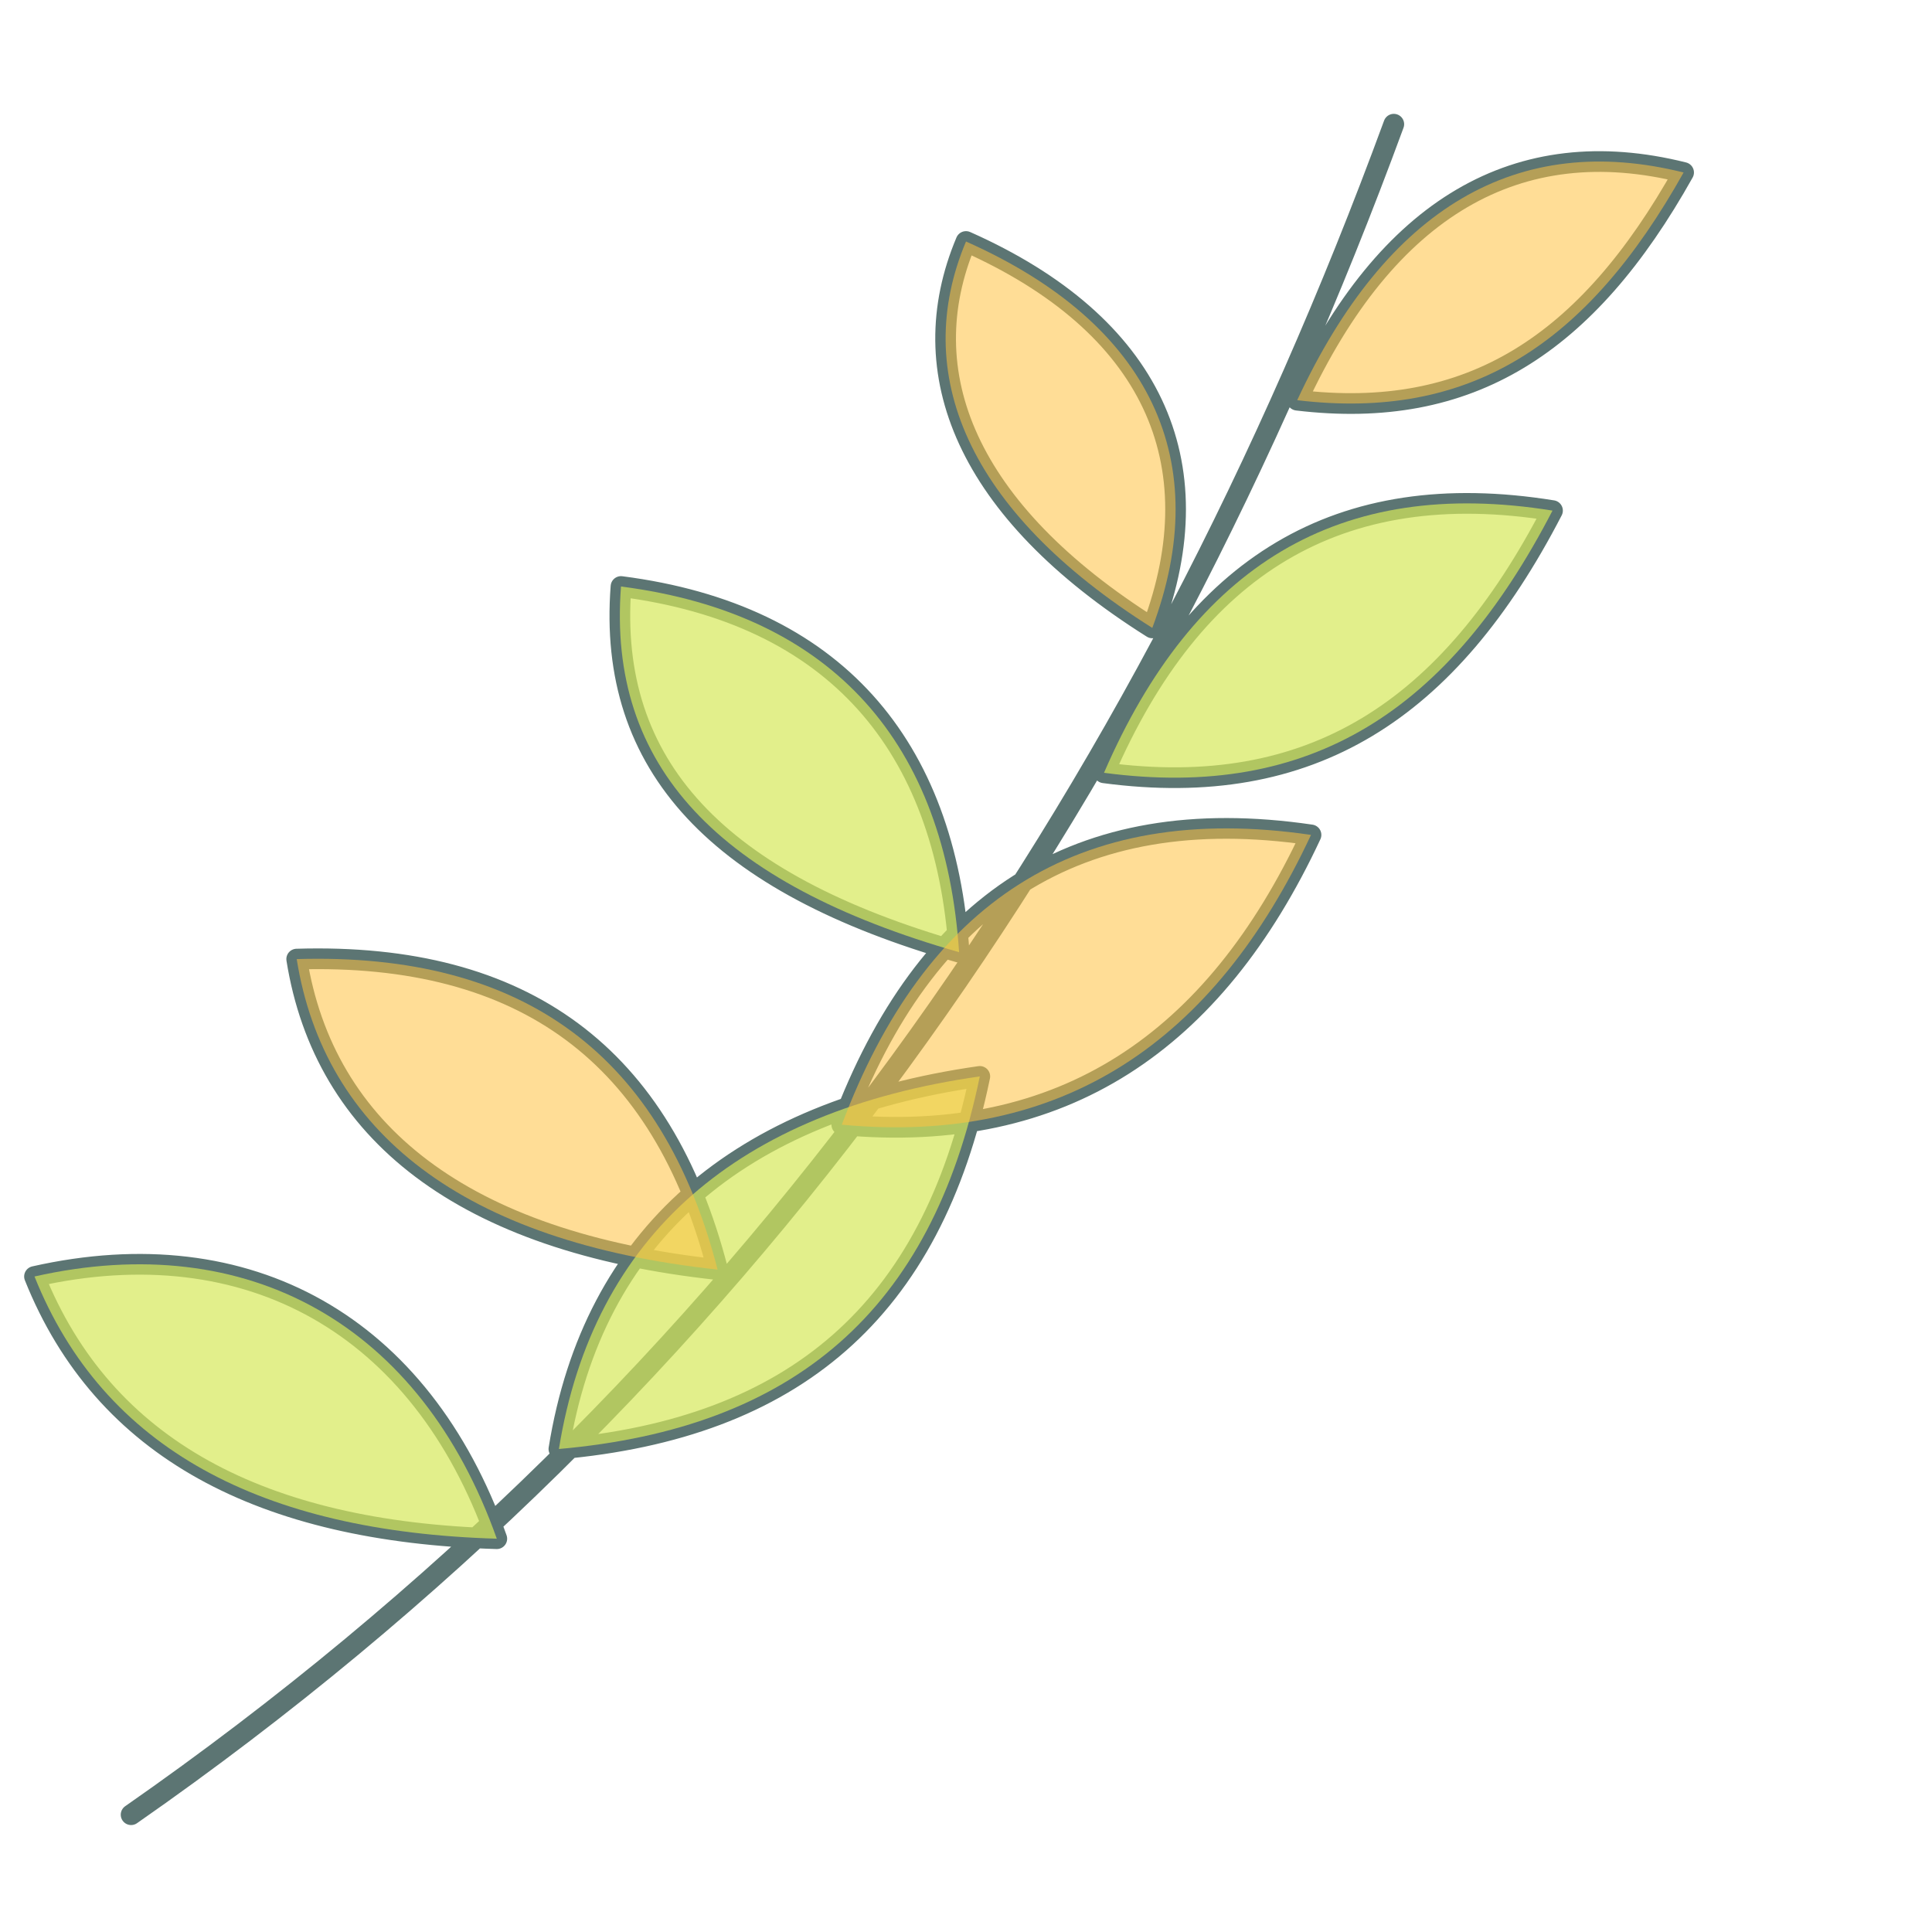
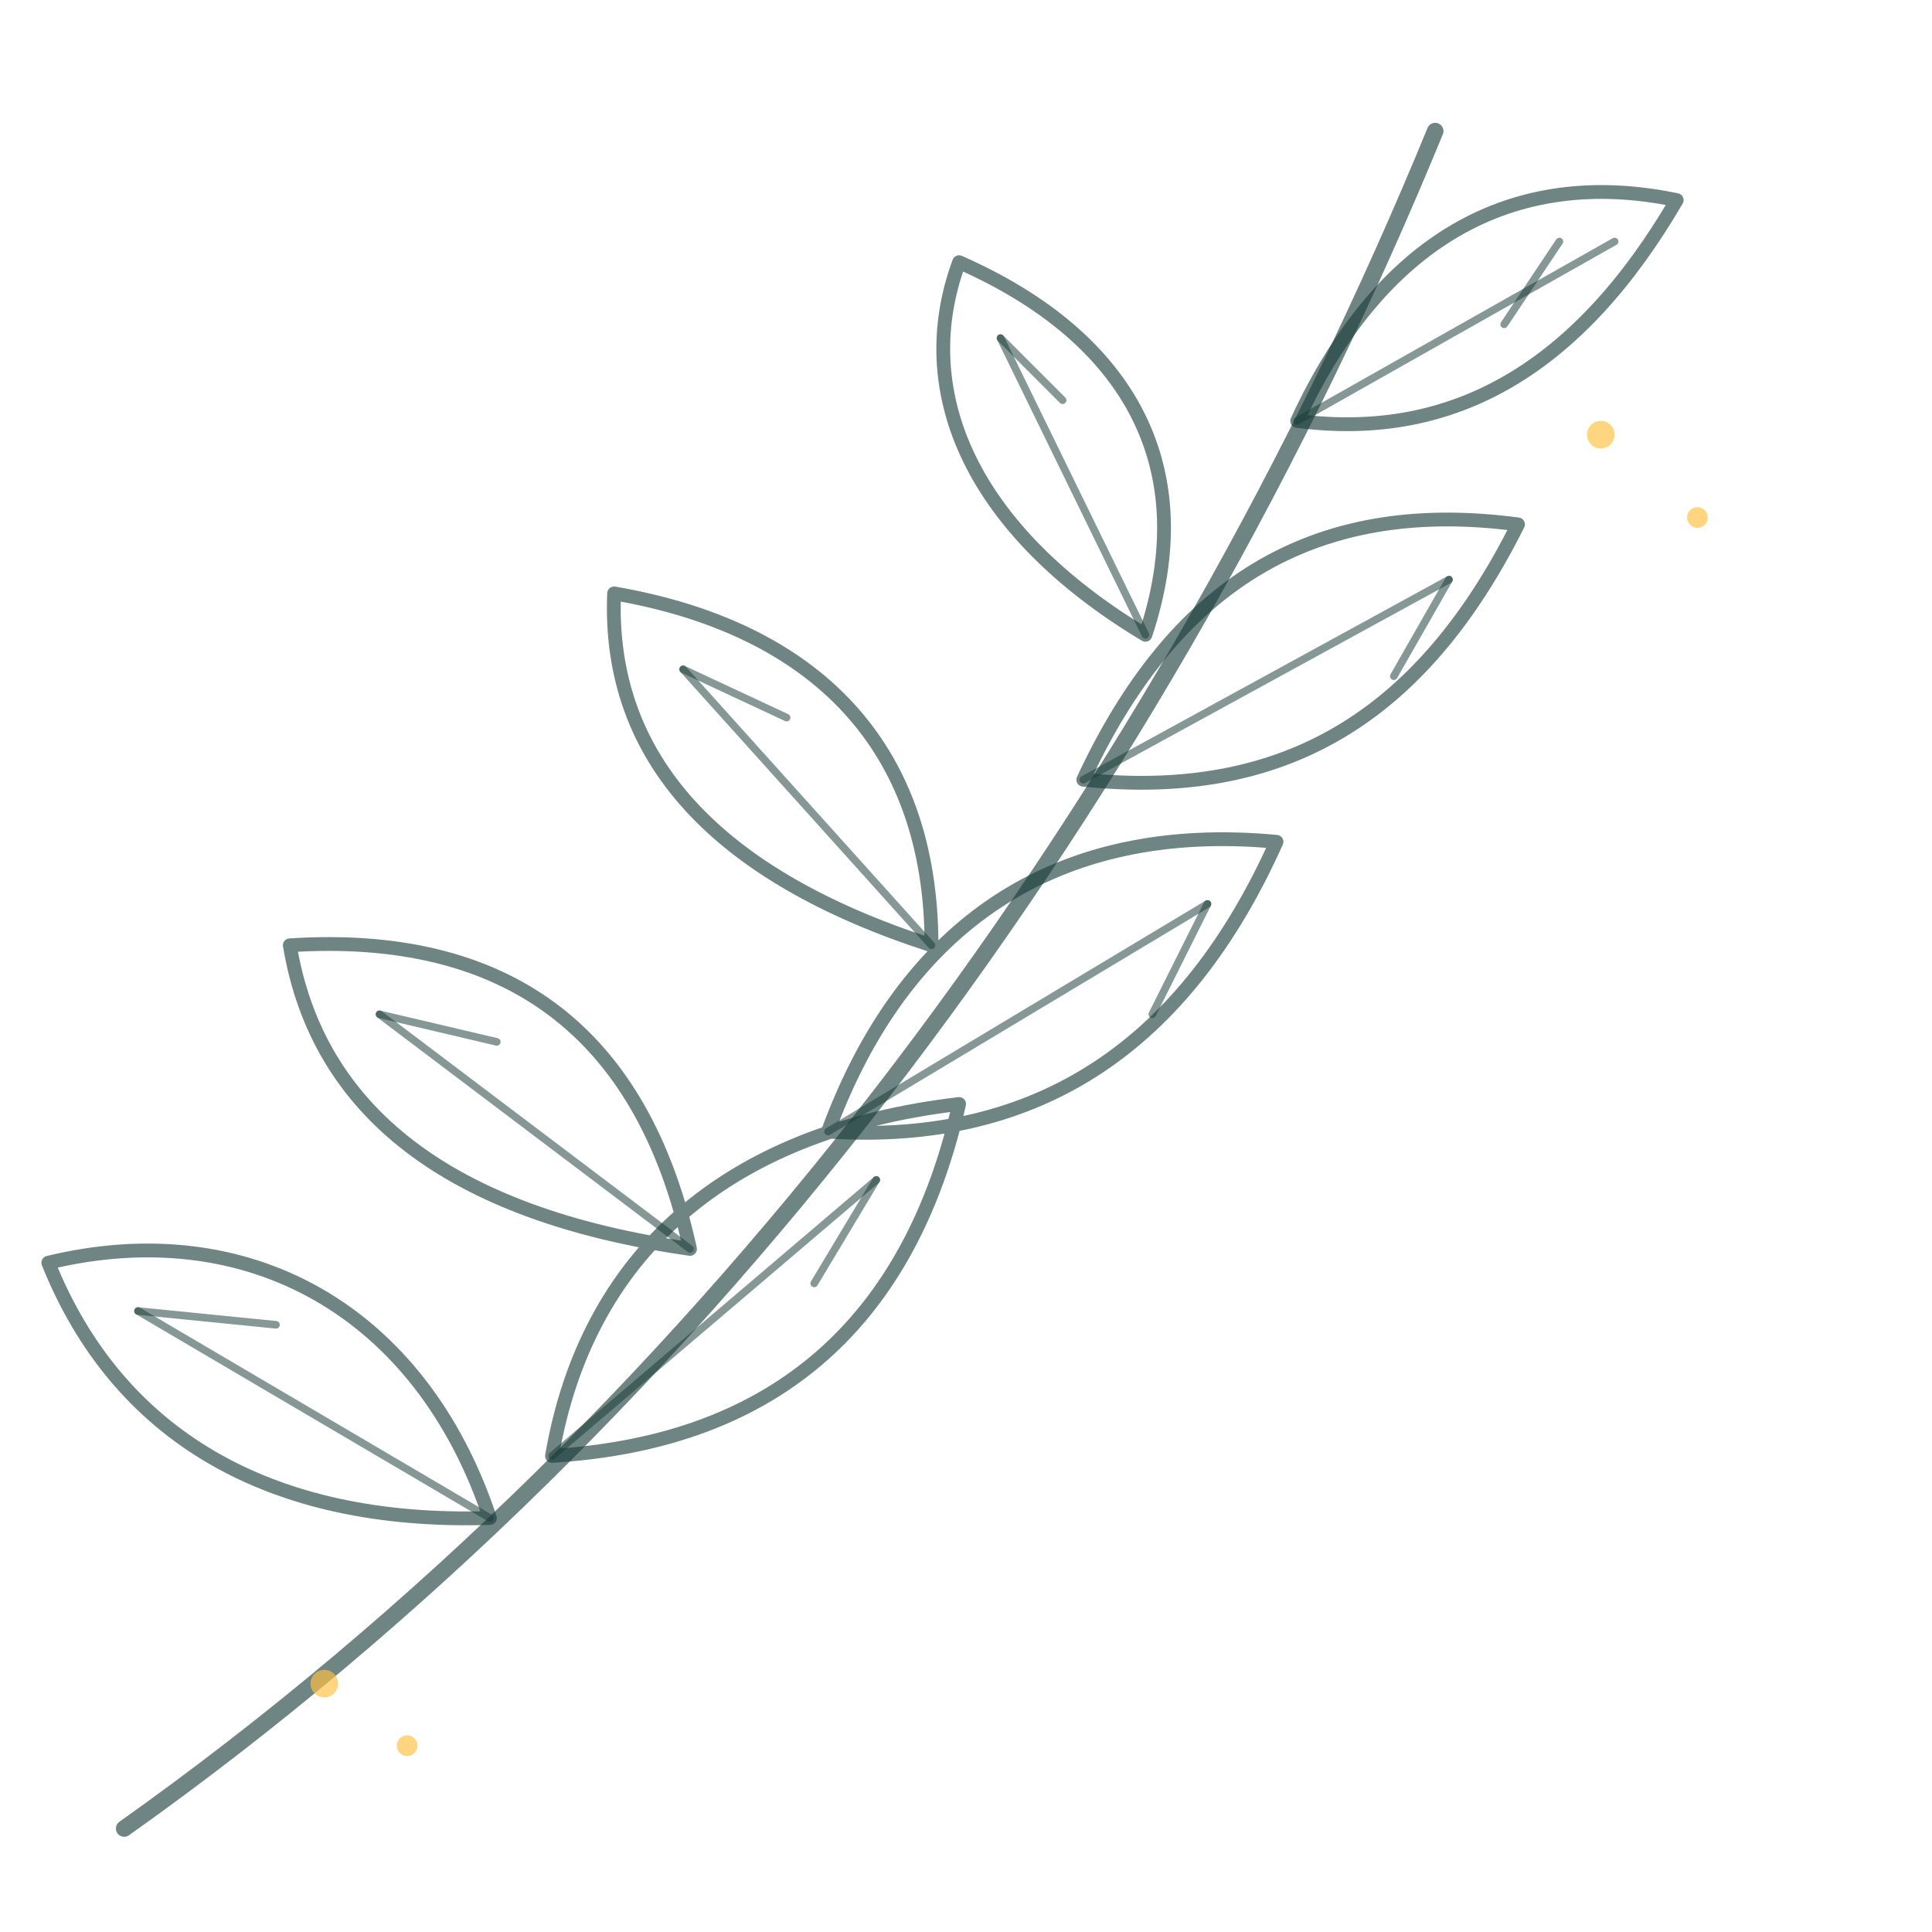
<svg xmlns="http://www.w3.org/2000/svg" viewBox="0 0 280 280" fill="none">
-   <g stroke="#173B37" stroke-linecap="round" stroke-linejoin="round" opacity=".7">
-     <path d="M19 263c89-62 147-147 183-245M72 223c-34-1-57-13-67-38 31-7 56 7 67 38M104 184c-37-4-57-20-61-45 33-1 53 14 61 45M139 138c-35-10-51-27-49-53 31 4 47 23 49 53M167 91c-27-17-35-37-27-56 27 12 36 32 27 56M81 210c5-31 26-49 61-54-7 34-27 51-61 54M122 163c12-32 34-47 68-42-14 30-36 45-68 42M160 112c13-30 34-43 65-38-15 29-35 42-65 38M188 58c13-28 32-39 56-33-14 25-31 36-56 33" stroke-width="3" />
+   <g stroke="#173B37" stroke-opacity=".62" stroke-linecap="round" stroke-linejoin="round">
+     <path d="M18 265c86-61 151-151 190-246" stroke-width="2.4" />
+     <path d="M71 220C39 221 17 208 7 183c29-7 54 7 64 37Zm29-39c-35-5-54-20-58-44 31-2 51 12 58 44Zm35-44c-31-10-47-27-46-51 29 5 46 22 46 51Zm31-45c-25-15-34-35-27-54 25 11 35 30 27 54ZM80 211c5-29 25-47 59-51-7 31-26 49-59 51Zm40-47c11-30 33-45 65-42-13 29-34 44-65 42Zm37-51c13-28 33-41 63-37-14 28-34 40-63 37Zm31-52c12-26 31-37 55-32-14 24-32 35-55 32Z" stroke-width="2" />
+     <g stroke-width="1.1" stroke-opacity=".52">
+       <path d="M71 220 20 190m80-9-45-34m80-10-36-40m67-5-21-43M80 211l47-40m-7-7 55-33m-18-18 53-29m-22-23 46-26" />
+       <path d="m20 190 20 2m15-45 17 4m27-54 15 7m31-55 9 9m-27 113-9 15m57-55-8 16m43-63-8 14m24-63-8 12" />
+     </g>
  </g>
-   <g fill="#D6E85A" fill-opacity=".7">
-     <path d="M72 223c-34-1-57-13-67-38 31-7 56 7 67 38M139 138c-35-10-51-27-49-53 31 4 47 23 49 53M81 210c5-31 26-49 61-54-7 34-27 51-61 54M160 112c13-30 34-43 65-38-15 29-35 42-65 38" />
-   </g>
-   <g fill="#FFC040" fill-opacity=".55">
-     <path d="M104 184c-37-4-57-20-61-45 33-1 53 14 61 45M167 91c-27-17-35-37-27-56 27 12 36 32 27 56M122 163c12-32 34-47 68-42-14 30-36 45-68 42M188 58c13-28 32-39 56-33-14 25-31 36-56 33" />
+   <g fill="#FFC040" fill-opacity=".67">
+     <circle cx="47" cy="244" r="2" />
+     <circle cx="59" cy="253" r="1.5" />
+     <circle cx="232" cy="63" r="2" />
+     <circle cx="246" cy="75" r="1.5" />
  </g>
</svg>
